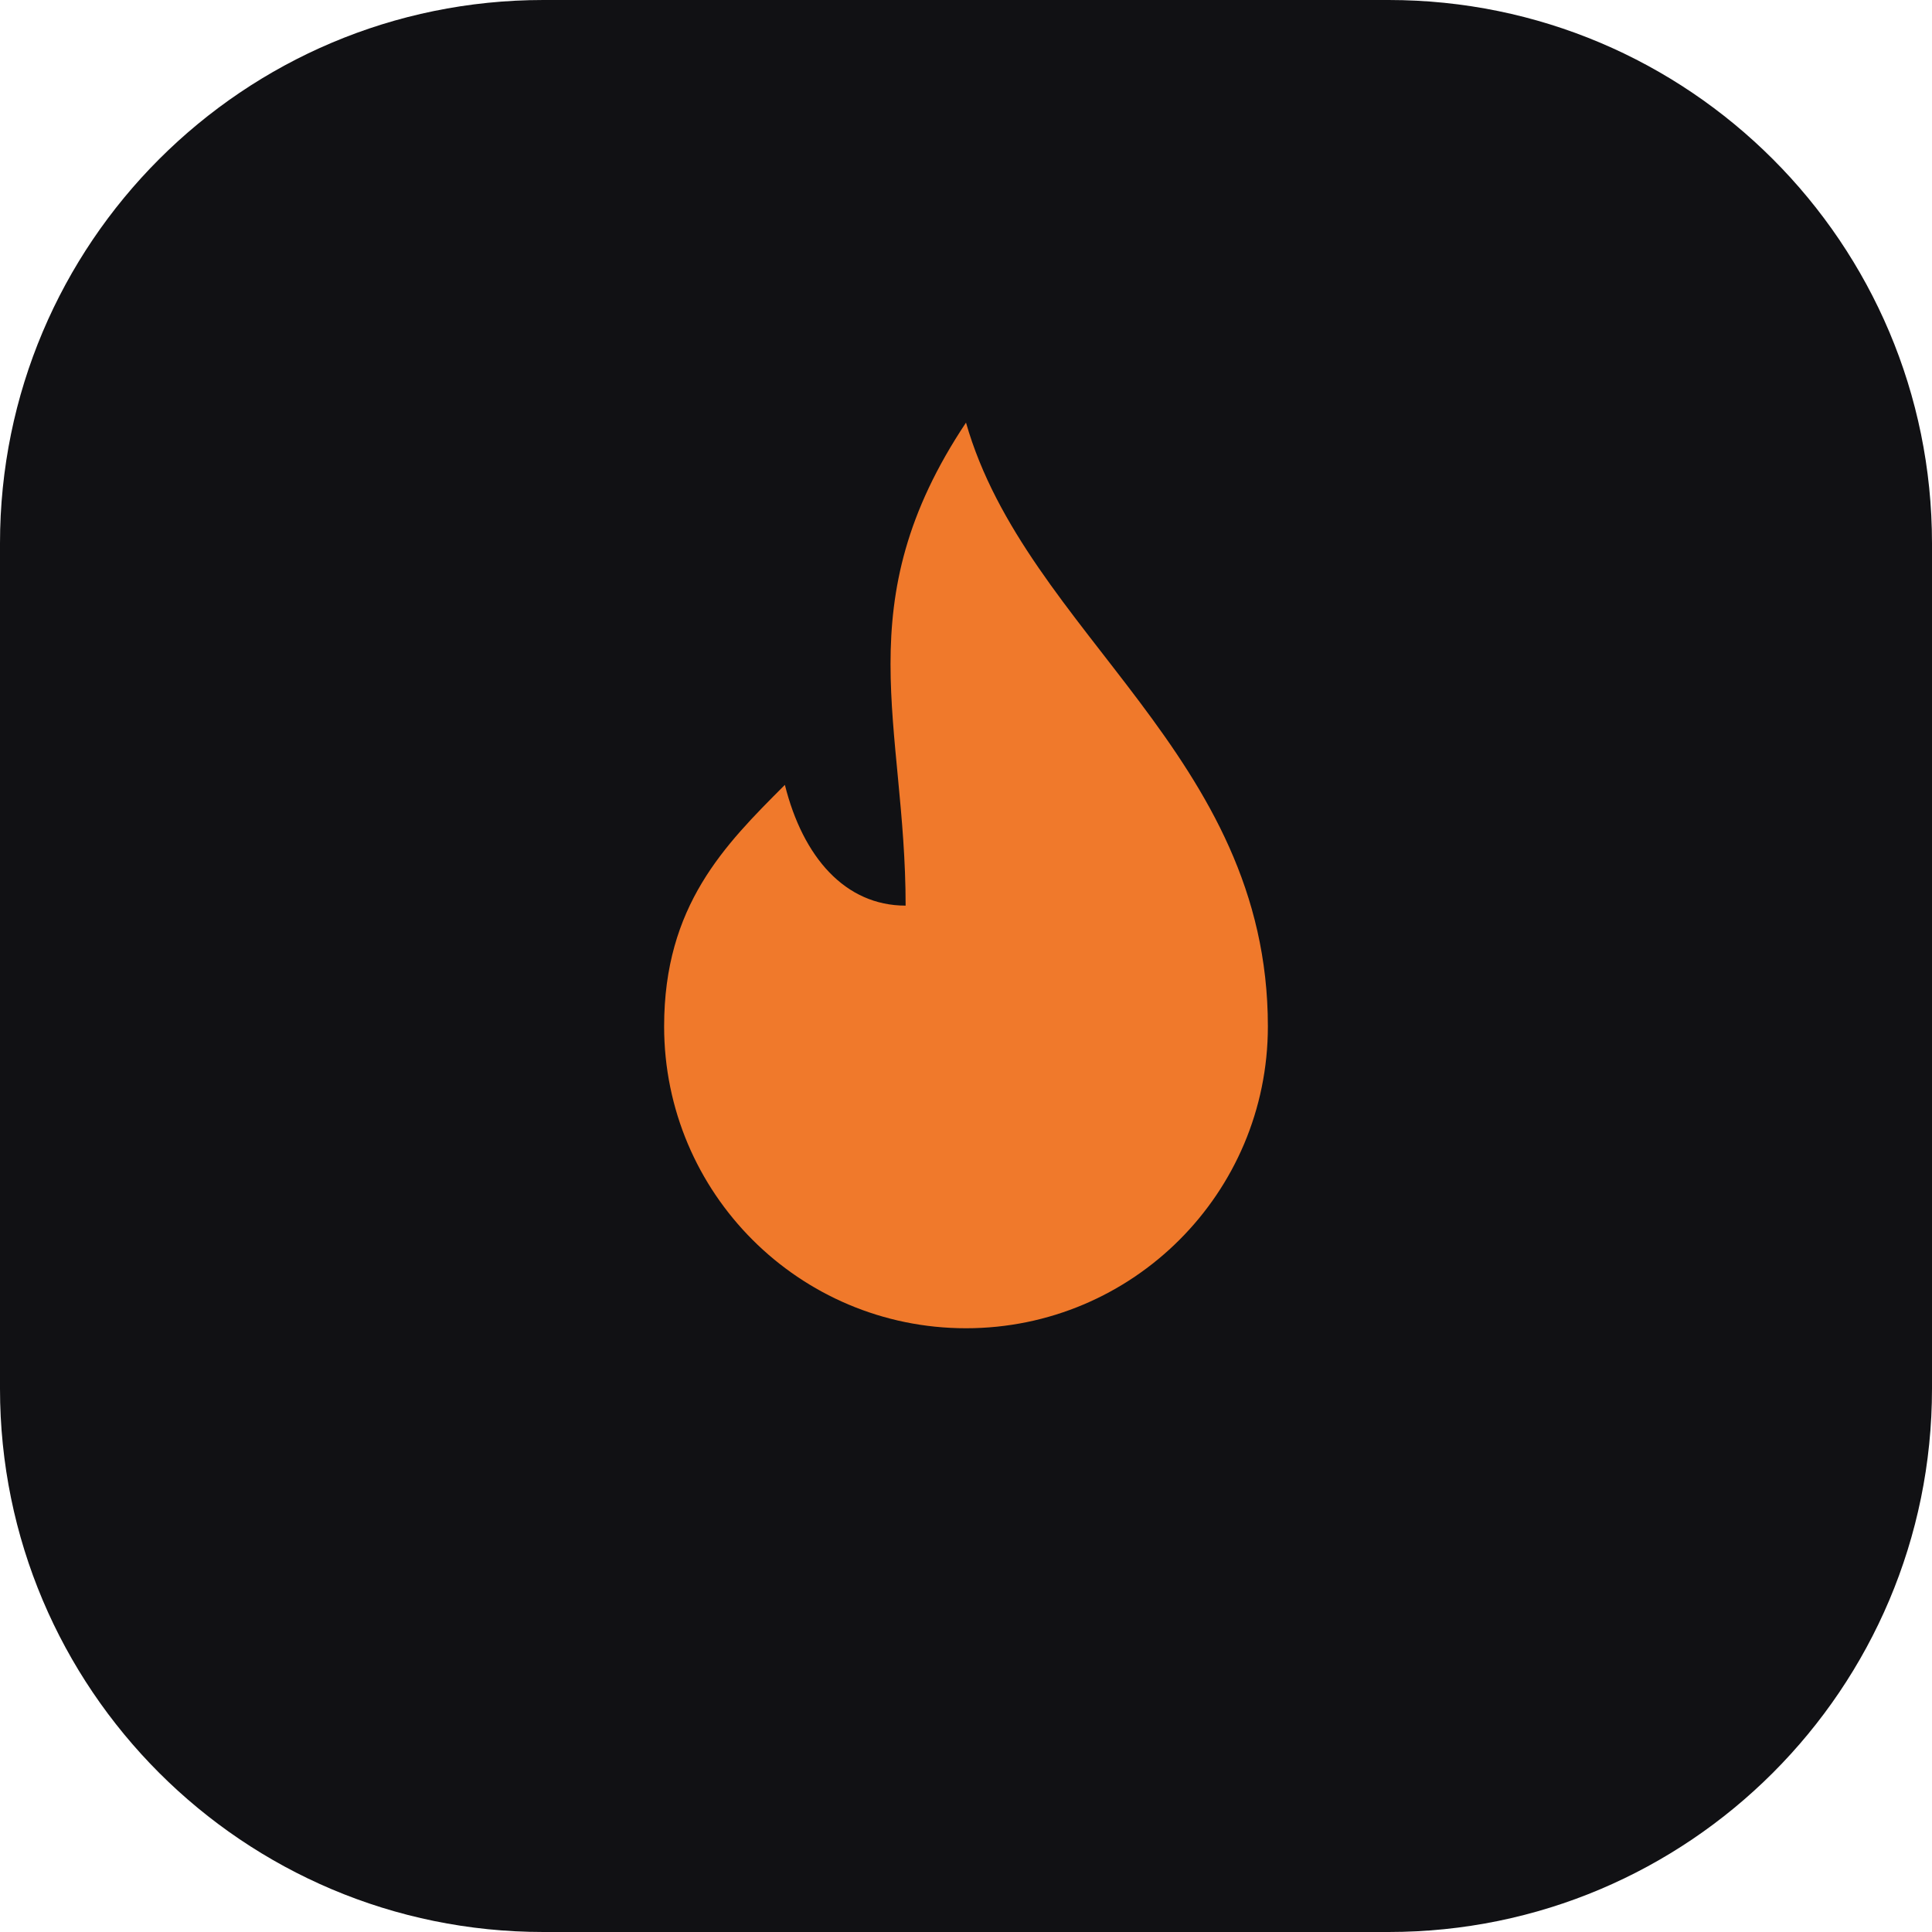
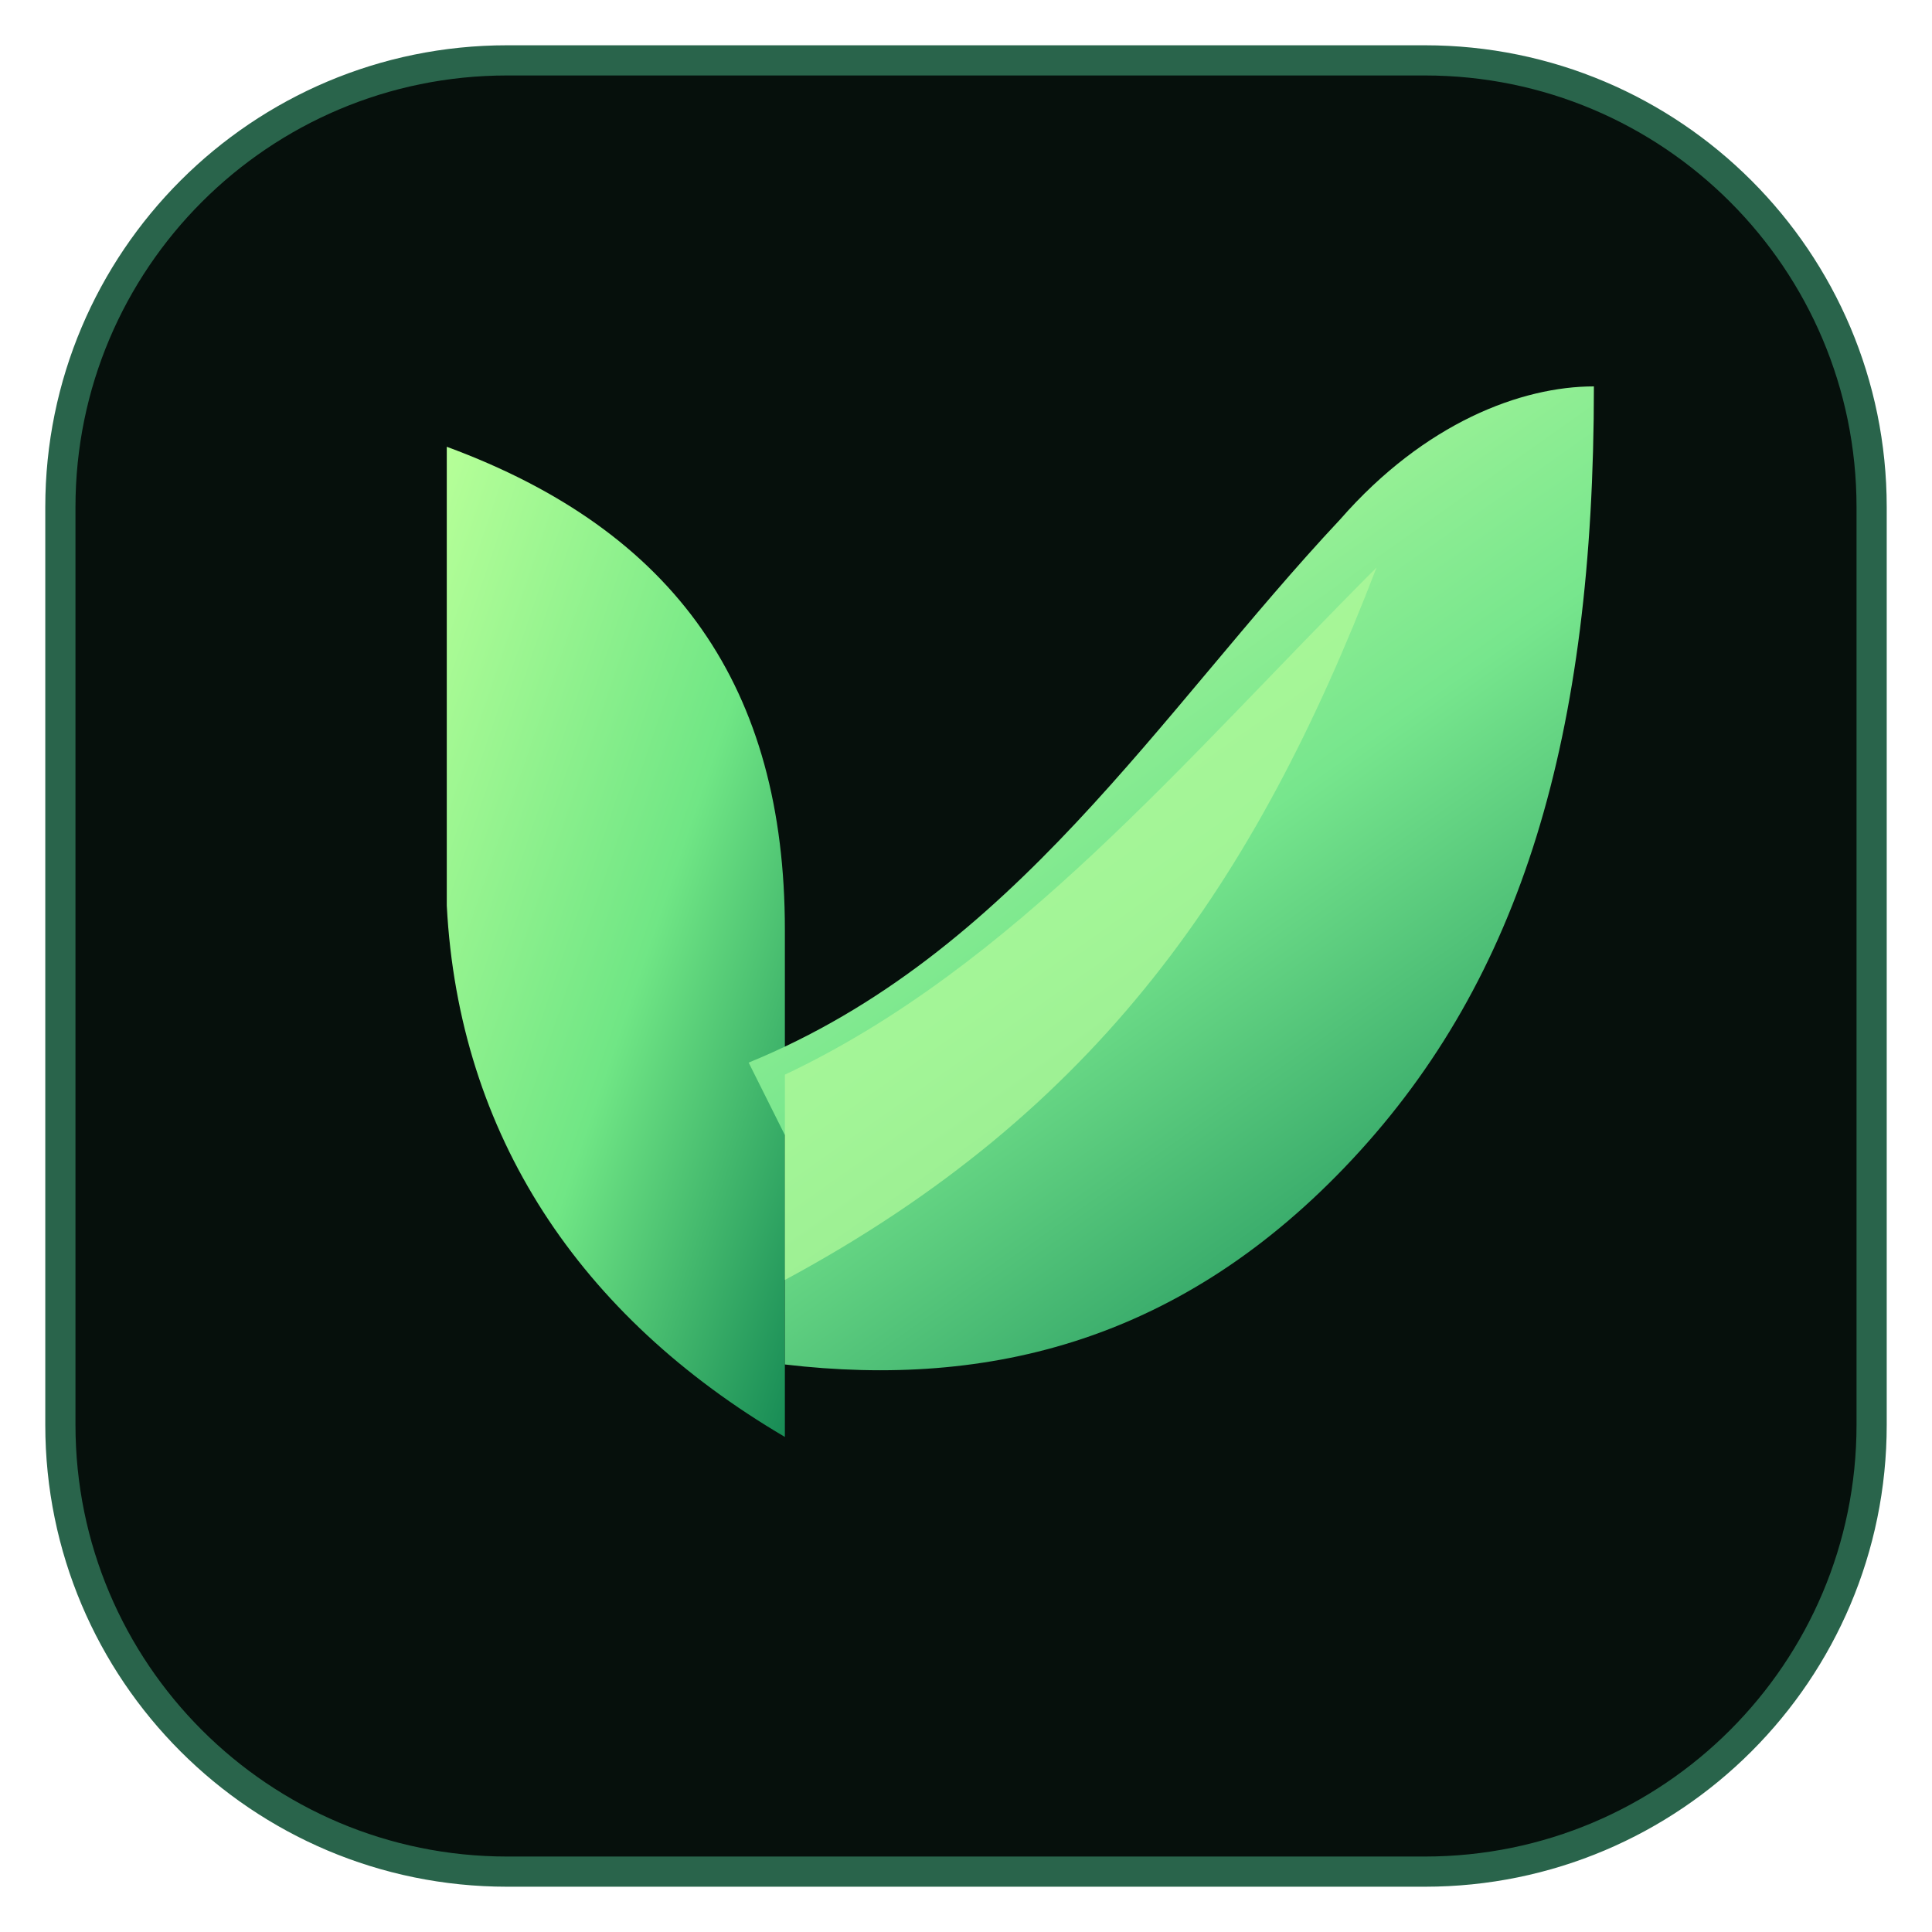
- <svg xmlns="http://www.w3.org/2000/svg" viewBox="0 0 64 64" fill="none">
-   <rect width="64" height="64" rx="18" fill="#111114" />
-   <path d="M32 14c2 7 10 11 10 20a10 10 0 11-20 0c0-4 2-6 4-8 .6 2.4 2 4 4 4 0-6-2-10 2-16z" fill="#F0792B" />
+ <svg xmlns="http://www.w3.org/2000/svg" viewBox="0 0 160 160" fill="none">
+   <defs>
+     <linearGradient id="hushLeft" x1="0" y1="0" x2="1" y2="1">
+       <stop offset="0" stop-color="#B6FF98" />
+       <stop offset="0.55" stop-color="#70E685" />
+       <stop offset="1" stop-color="#178B55" />
+     </linearGradient>
+     <linearGradient id="hushRight" x1="0.2" y1="0" x2="0.8" y2="1">
+       <stop offset="0" stop-color="#C6FFA2" />
+       <stop offset="0.5" stop-color="#77E68D" />
+       <stop offset="1" stop-color="#188C59" />
+     </linearGradient>
+   </defs>
+   <rect x="5" y="5" width="150" height="150" rx="37" fill="#06100C" stroke="#29644B" stroke-width="2.5" />
+   <path d="M37 37 C56 44 65 57 65 77 L65 119 C48 109 38 94 37 75 Z" fill="url(#hushLeft)" />
+   <path d="M62 88 C84 79 96 59 111 43 C118 35 126 32 132 32 C132 61 126 81 112 96 C98 111 82 115 65 113 L65 94 Z" fill="url(#hushRight)" />
+   <path d="M65 89 C84 80 98 63 114 47 C104 73 91 92 65 106 Z" fill="#B0F99A" opacity="0.75" />
</svg>
